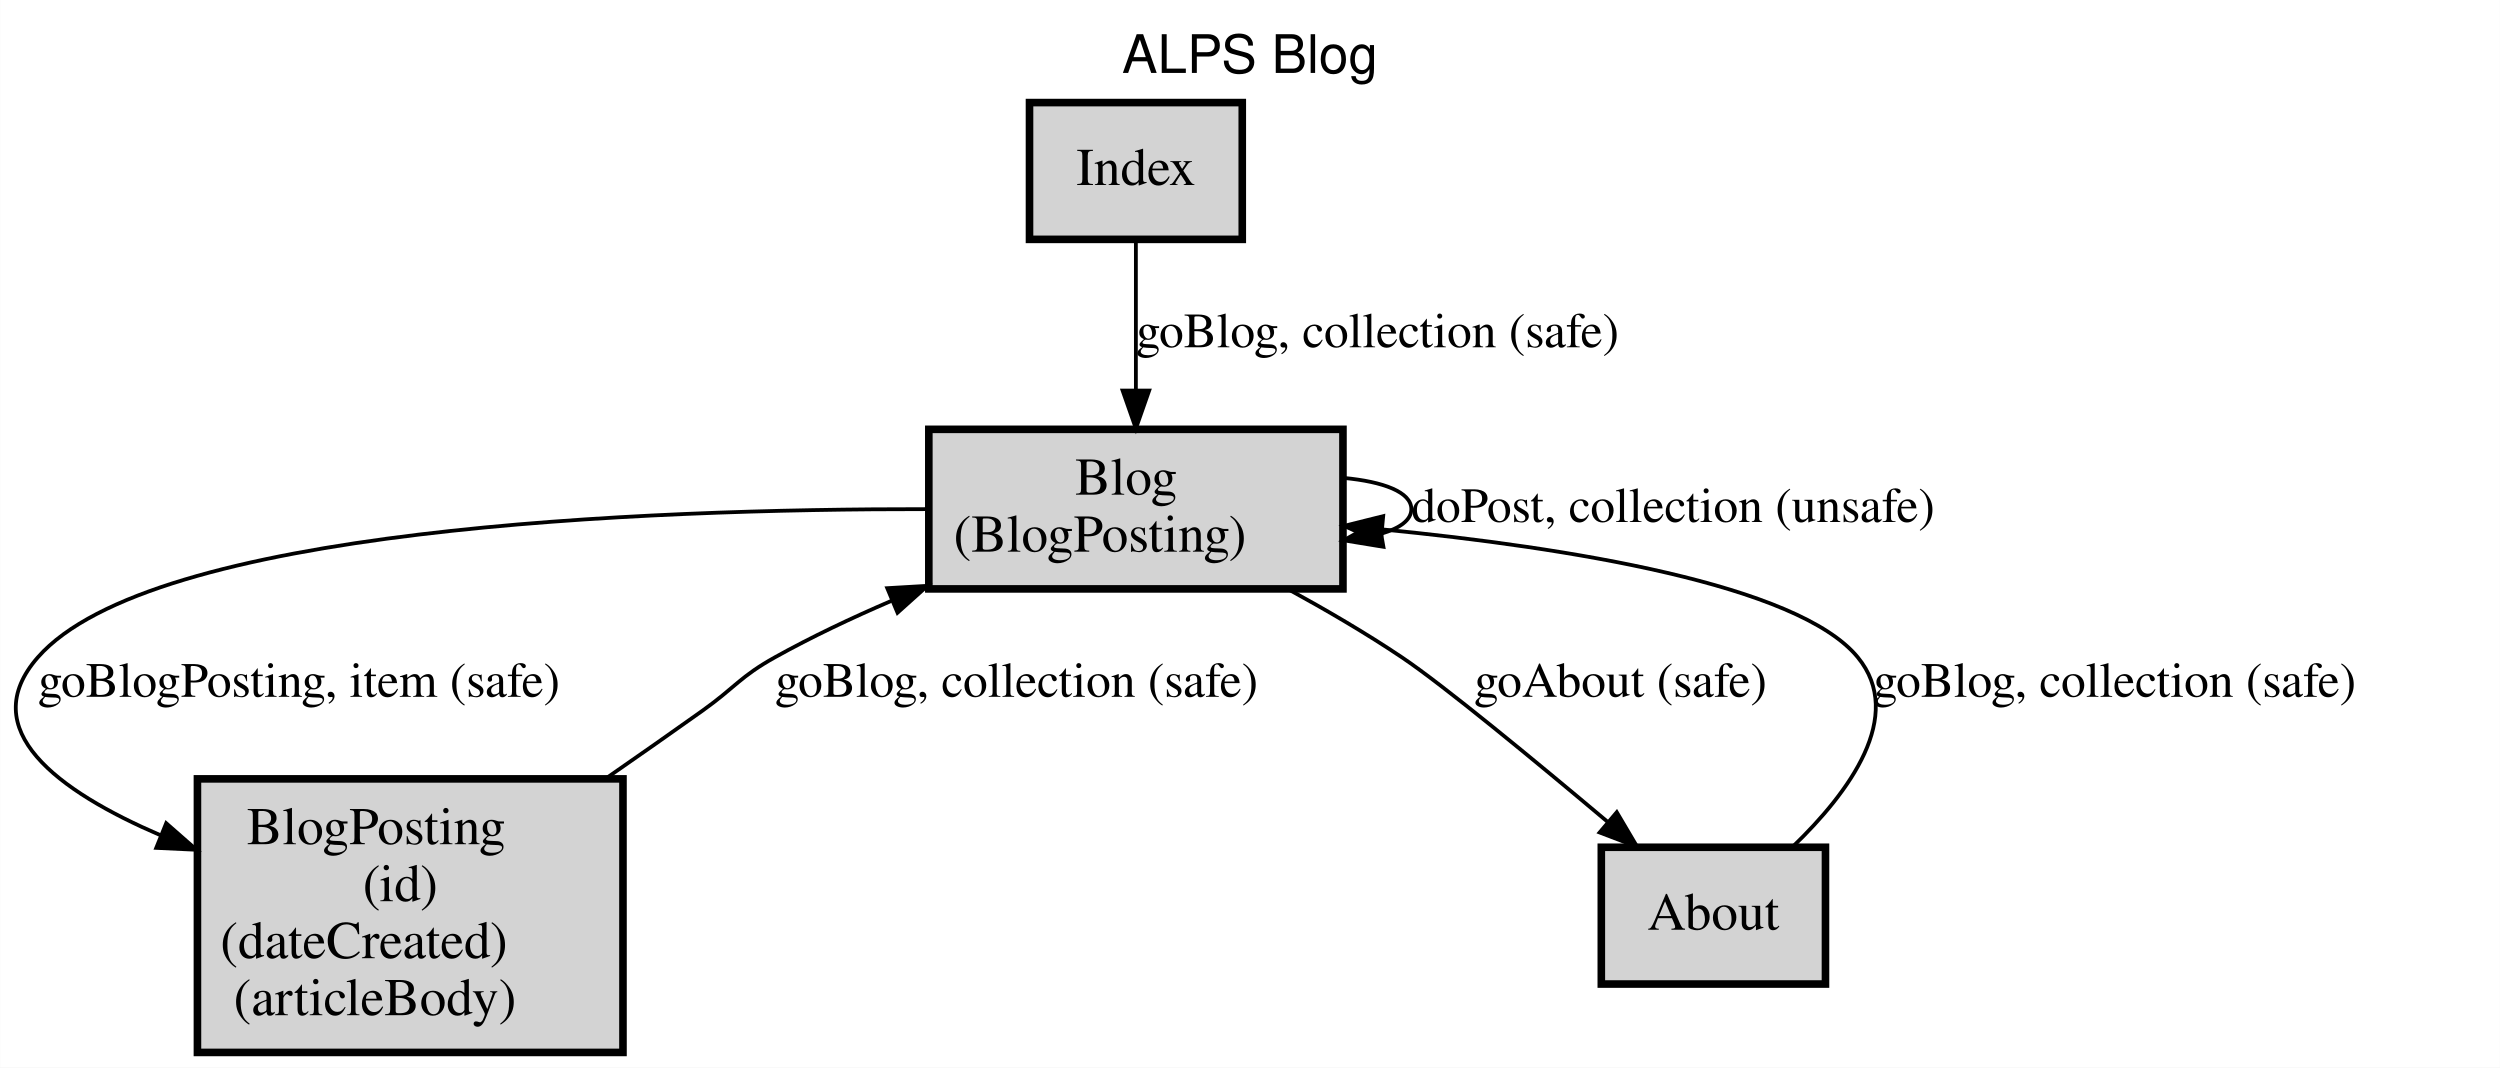
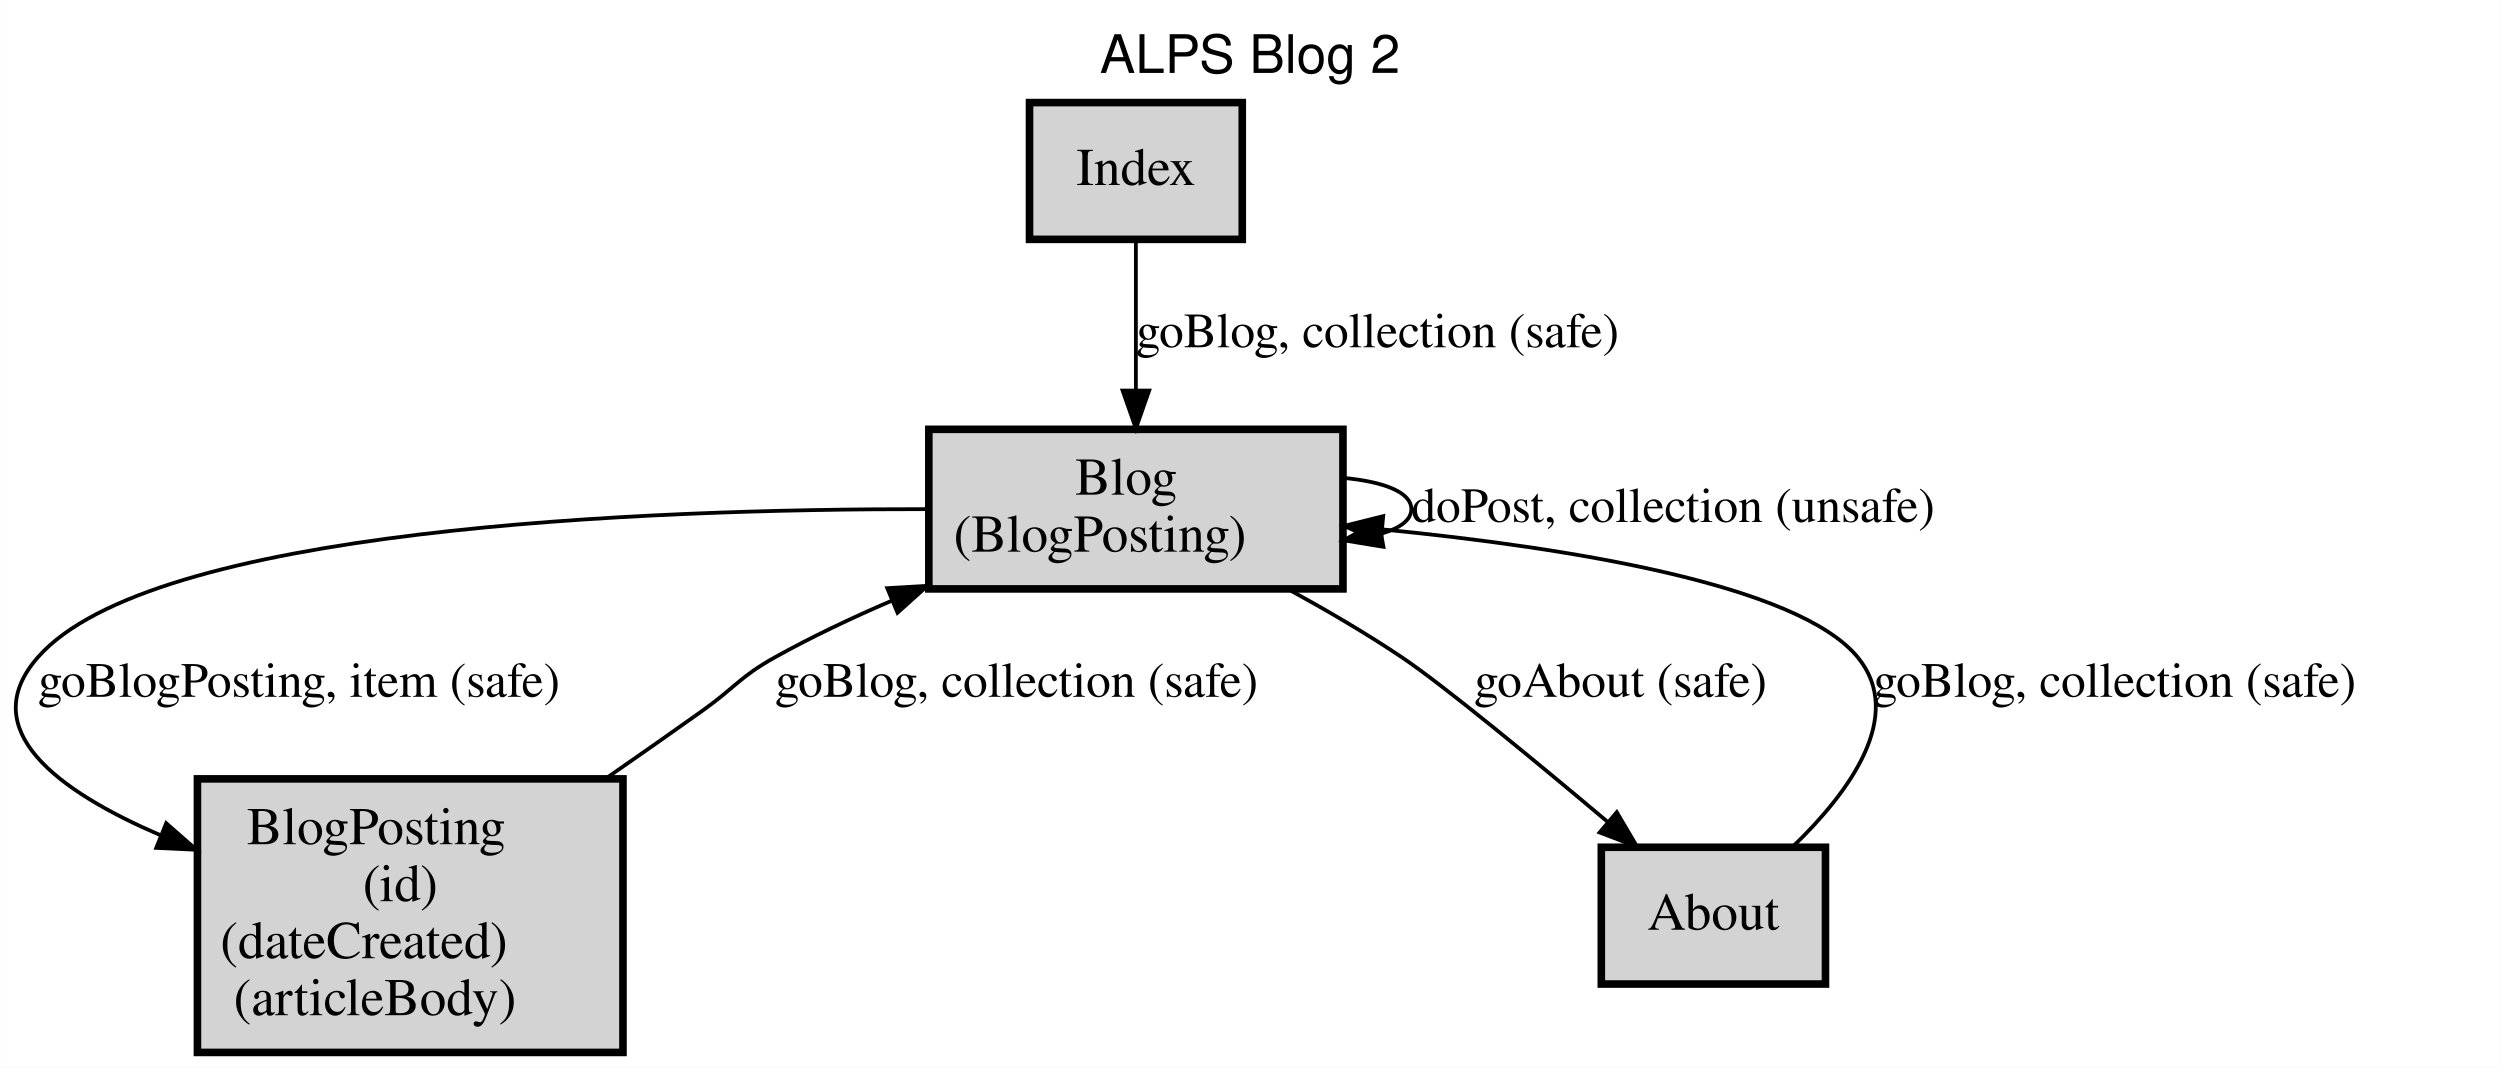
<svg xmlns="http://www.w3.org/2000/svg" xmlns:xlink="http://www.w3.org/1999/xlink" width="658pt" height="281pt" viewBox="0.00 0.00 657.93 281.00">
  <g id="graph0" class="graph" transform="scale(1 1) rotate(0) translate(4 277)">
    <g id="a_graph0">
-       <a xlink:href="index.html" xlink:title="ALPS Blog" target="_parent">
+       <a xlink:href="index.html" xlink:title="ALPS Blog 2" target="_parent">
        <polygon fill="white" stroke="transparent" points="-4,4 -4,-277 653.93,-277 653.93,4 -4,4" />
-         <text text-anchor="middle" x="324.96" y="-257.8" font-family="Helvetica,sans-Serif" font-size="14.00">ALPS Blog</text>
+         <text text-anchor="middle" x="324.96" y="-257.8" font-family="Helvetica,sans-Serif" font-size="14.00">ALPS Blog 2</text>
      </a>
    </g>
    <g id="node1" class="node">
      <g id="a_node1">
        <a xlink:href="docs/semantic.Blog.html" xlink:title="&lt;TABLE&gt;" target="_parent">
          <polygon fill="lightgray" stroke="black" stroke-width="2" points="349.43,-164 240.43,-164 240.43,-122 349.43,-122 349.43,-164" />
          <text text-anchor="start" x="278.93" y="-146.8" font-family="Times,serif" font-size="14.00">Blog</text>
          <text text-anchor="start" x="246.93" y="-131.8" font-family="Times,serif" font-size="14.00">(BlogPosting)</text>
        </a>
      </g>
    </g>
    <g id="edge3" class="edge">
      <g id="a_edge3">
        <a xlink:href="docs/unsafe.doPost.html" xlink:title="doPost, collection (unsafe)" target="_parent">
          <path fill="none" stroke="black" d="M349.63,-151.21C360.05,-150.23 367.43,-147.49 367.43,-143 367.43,-140.12 364.4,-137.96 359.49,-136.53" />
          <polygon fill="black" stroke="black" points="360.08,-133.08 349.63,-134.79 358.87,-139.97 360.08,-133.08" />
        </a>
      </g>
      <g id="a_edge3-label">
        <a xlink:href="docs/unsafe.doPost.html" xlink:title="doPost, collection (unsafe)" target="_parent">
          <text text-anchor="start" x="367.43" y="-139.6" font-family="Times,serif" font-size="13.00">doPost, collection (unsafe)</text>
        </a>
      </g>
    </g>
    <g id="node2" class="node">
      <g id="a_node2">
        <a xlink:href="docs/semantic.BlogPosting.html" xlink:title="&lt;TABLE&gt;" target="_parent">
          <polygon fill="lightgray" stroke="black" stroke-width="2" points="159.93,-72 47.93,-72 47.93,0 159.93,0 159.93,-72" />
          <text text-anchor="start" x="60.93" y="-54.8" font-family="Times,serif" font-size="14.00">BlogPosting</text>
          <text text-anchor="start" x="91.43" y="-39.8" font-family="Times,serif" font-size="14.00">(id)</text>
          <text text-anchor="start" x="53.93" y="-24.8" font-family="Times,serif" font-size="14.00">(dateCreated)</text>
          <text text-anchor="start" x="57.43" y="-9.8" font-family="Times,serif" font-size="14.00">(articleBody)</text>
        </a>
      </g>
    </g>
    <g id="edge4" class="edge">
      <g id="a_edge4">
        <a xlink:href="docs/safe.goBlogPosting.html" xlink:title="goBlogPosting, item (safe)" target="_parent">
          <path fill="none" stroke="black" d="M240.33,-143C165.19,-143.06 35.8,-138.05 5.93,-104 -10.74,-85 11.05,-68.83 38.28,-57.13" />
          <polygon fill="black" stroke="black" points="39.71,-60.33 47.68,-53.34 37.09,-53.84 39.71,-60.33" />
        </a>
      </g>
      <g id="a_edge4-label">
        <a xlink:href="docs/safe.goBlogPosting.html" xlink:title="goBlogPosting, item (safe)" target="_parent">
          <text text-anchor="start" x="5.93" y="-93.6" font-family="Times,serif" font-size="13.00">goBlogPosting, item (safe)</text>
        </a>
      </g>
    </g>
    <g id="node3" class="node">
      <g id="a_node3">
        <a xlink:href="docs/semantic.About.html" xlink:title="About" target="_parent">
          <polygon fill="lightgray" stroke="black" stroke-width="2" points="476.43,-54 417.43,-54 417.43,-18 476.43,-18 476.43,-54" />
          <text text-anchor="middle" x="446.93" y="-32.3" font-family="Times,serif" font-size="14.00">About</text>
        </a>
      </g>
    </g>
    <g id="edge2" class="edge">
      <g id="a_edge2">
        <a xlink:href="docs/safe.goAbout.html" xlink:title="goAbout (safe)" target="_parent">
          <path fill="none" stroke="black" d="M334.94,-121.96C344.95,-116.49 355.52,-110.32 364.93,-104 375.8,-96.71 399.94,-76.8 419.23,-60.57" />
          <polygon fill="black" stroke="black" points="421.5,-63.23 426.88,-54.11 416.98,-57.89 421.5,-63.23" />
        </a>
      </g>
      <g id="a_edge2-label">
        <a xlink:href="docs/safe.goAbout.html" xlink:title="goAbout (safe)" target="_parent">
          <text text-anchor="start" x="383.93" y="-93.6" font-family="Times,serif" font-size="13.00">goAbout (safe)</text>
        </a>
      </g>
    </g>
    <g id="edge5" class="edge">
      <g id="a_edge5">
        <a xlink:href="docs/safe.goBlog.html" xlink:title="goBlog, collection (safe)" target="_parent">
          <path fill="none" stroke="black" d="M155.45,-72.12C163.99,-78.04 172.73,-84.16 180.93,-90 189.47,-96.09 190.76,-98.9 199.93,-104 209.56,-109.36 220.09,-114.35 230.54,-118.84" />
          <polygon fill="black" stroke="black" points="229.49,-122.19 240.07,-122.81 232.19,-115.73 229.49,-122.19" />
        </a>
      </g>
      <g id="a_edge5-label">
        <a xlink:href="docs/safe.goBlog.html" xlink:title="goBlog, collection (safe)" target="_parent">
          <text text-anchor="start" x="199.93" y="-93.6" font-family="Times,serif" font-size="13.00">goBlog, collection (safe)</text>
        </a>
      </g>
    </g>
    <g id="edge1" class="edge">
      <g id="a_edge1">
        <a xlink:href="docs/safe.goBlog.html" xlink:title="goBlog, collection (safe)" target="_parent">
          <path fill="none" stroke="black" d="M467.92,-54.25C482.62,-68.42 497.56,-88.59 484.93,-104 469.2,-123.19 408.52,-132.88 359.9,-137.65" />
          <polygon fill="black" stroke="black" points="359.37,-134.18 349.74,-138.59 360.02,-141.15 359.37,-134.18" />
        </a>
      </g>
      <g id="a_edge1-label">
        <a xlink:href="docs/safe.goBlog.html" xlink:title="goBlog, collection (safe)" target="_parent">
          <text text-anchor="start" x="488.93" y="-93.6" font-family="Times,serif" font-size="13.00">goBlog, collection (safe)</text>
        </a>
      </g>
    </g>
    <g id="node4" class="node">
      <g id="a_node4">
        <a xlink:href="docs/semantic.Index.html" xlink:title="Index" target="_parent">
          <polygon fill="lightgray" stroke="black" stroke-width="2" points="322.93,-250 266.93,-250 266.93,-214 322.93,-214 322.93,-250" />
          <text text-anchor="middle" x="294.93" y="-228.3" font-family="Times,serif" font-size="14.00">Index</text>
        </a>
      </g>
    </g>
    <g id="edge6" class="edge">
      <g id="a_edge6">
        <a xlink:href="docs/safe.goBlog.html" xlink:title="goBlog, collection (safe)" target="_parent">
          <path fill="none" stroke="black" d="M294.93,-213.81C294.93,-202.56 294.93,-187.54 294.93,-174.32" />
          <polygon fill="black" stroke="black" points="298.43,-174.21 294.93,-164.21 291.43,-174.21 298.43,-174.21" />
        </a>
      </g>
      <g id="a_edge6-label">
        <a xlink:href="docs/safe.goBlog.html" xlink:title="goBlog, collection (safe)" target="_parent">
          <text text-anchor="start" x="294.93" y="-185.6" font-family="Times,serif" font-size="13.00">goBlog, collection (safe)</text>
        </a>
      </g>
    </g>
  </g>
</svg>
